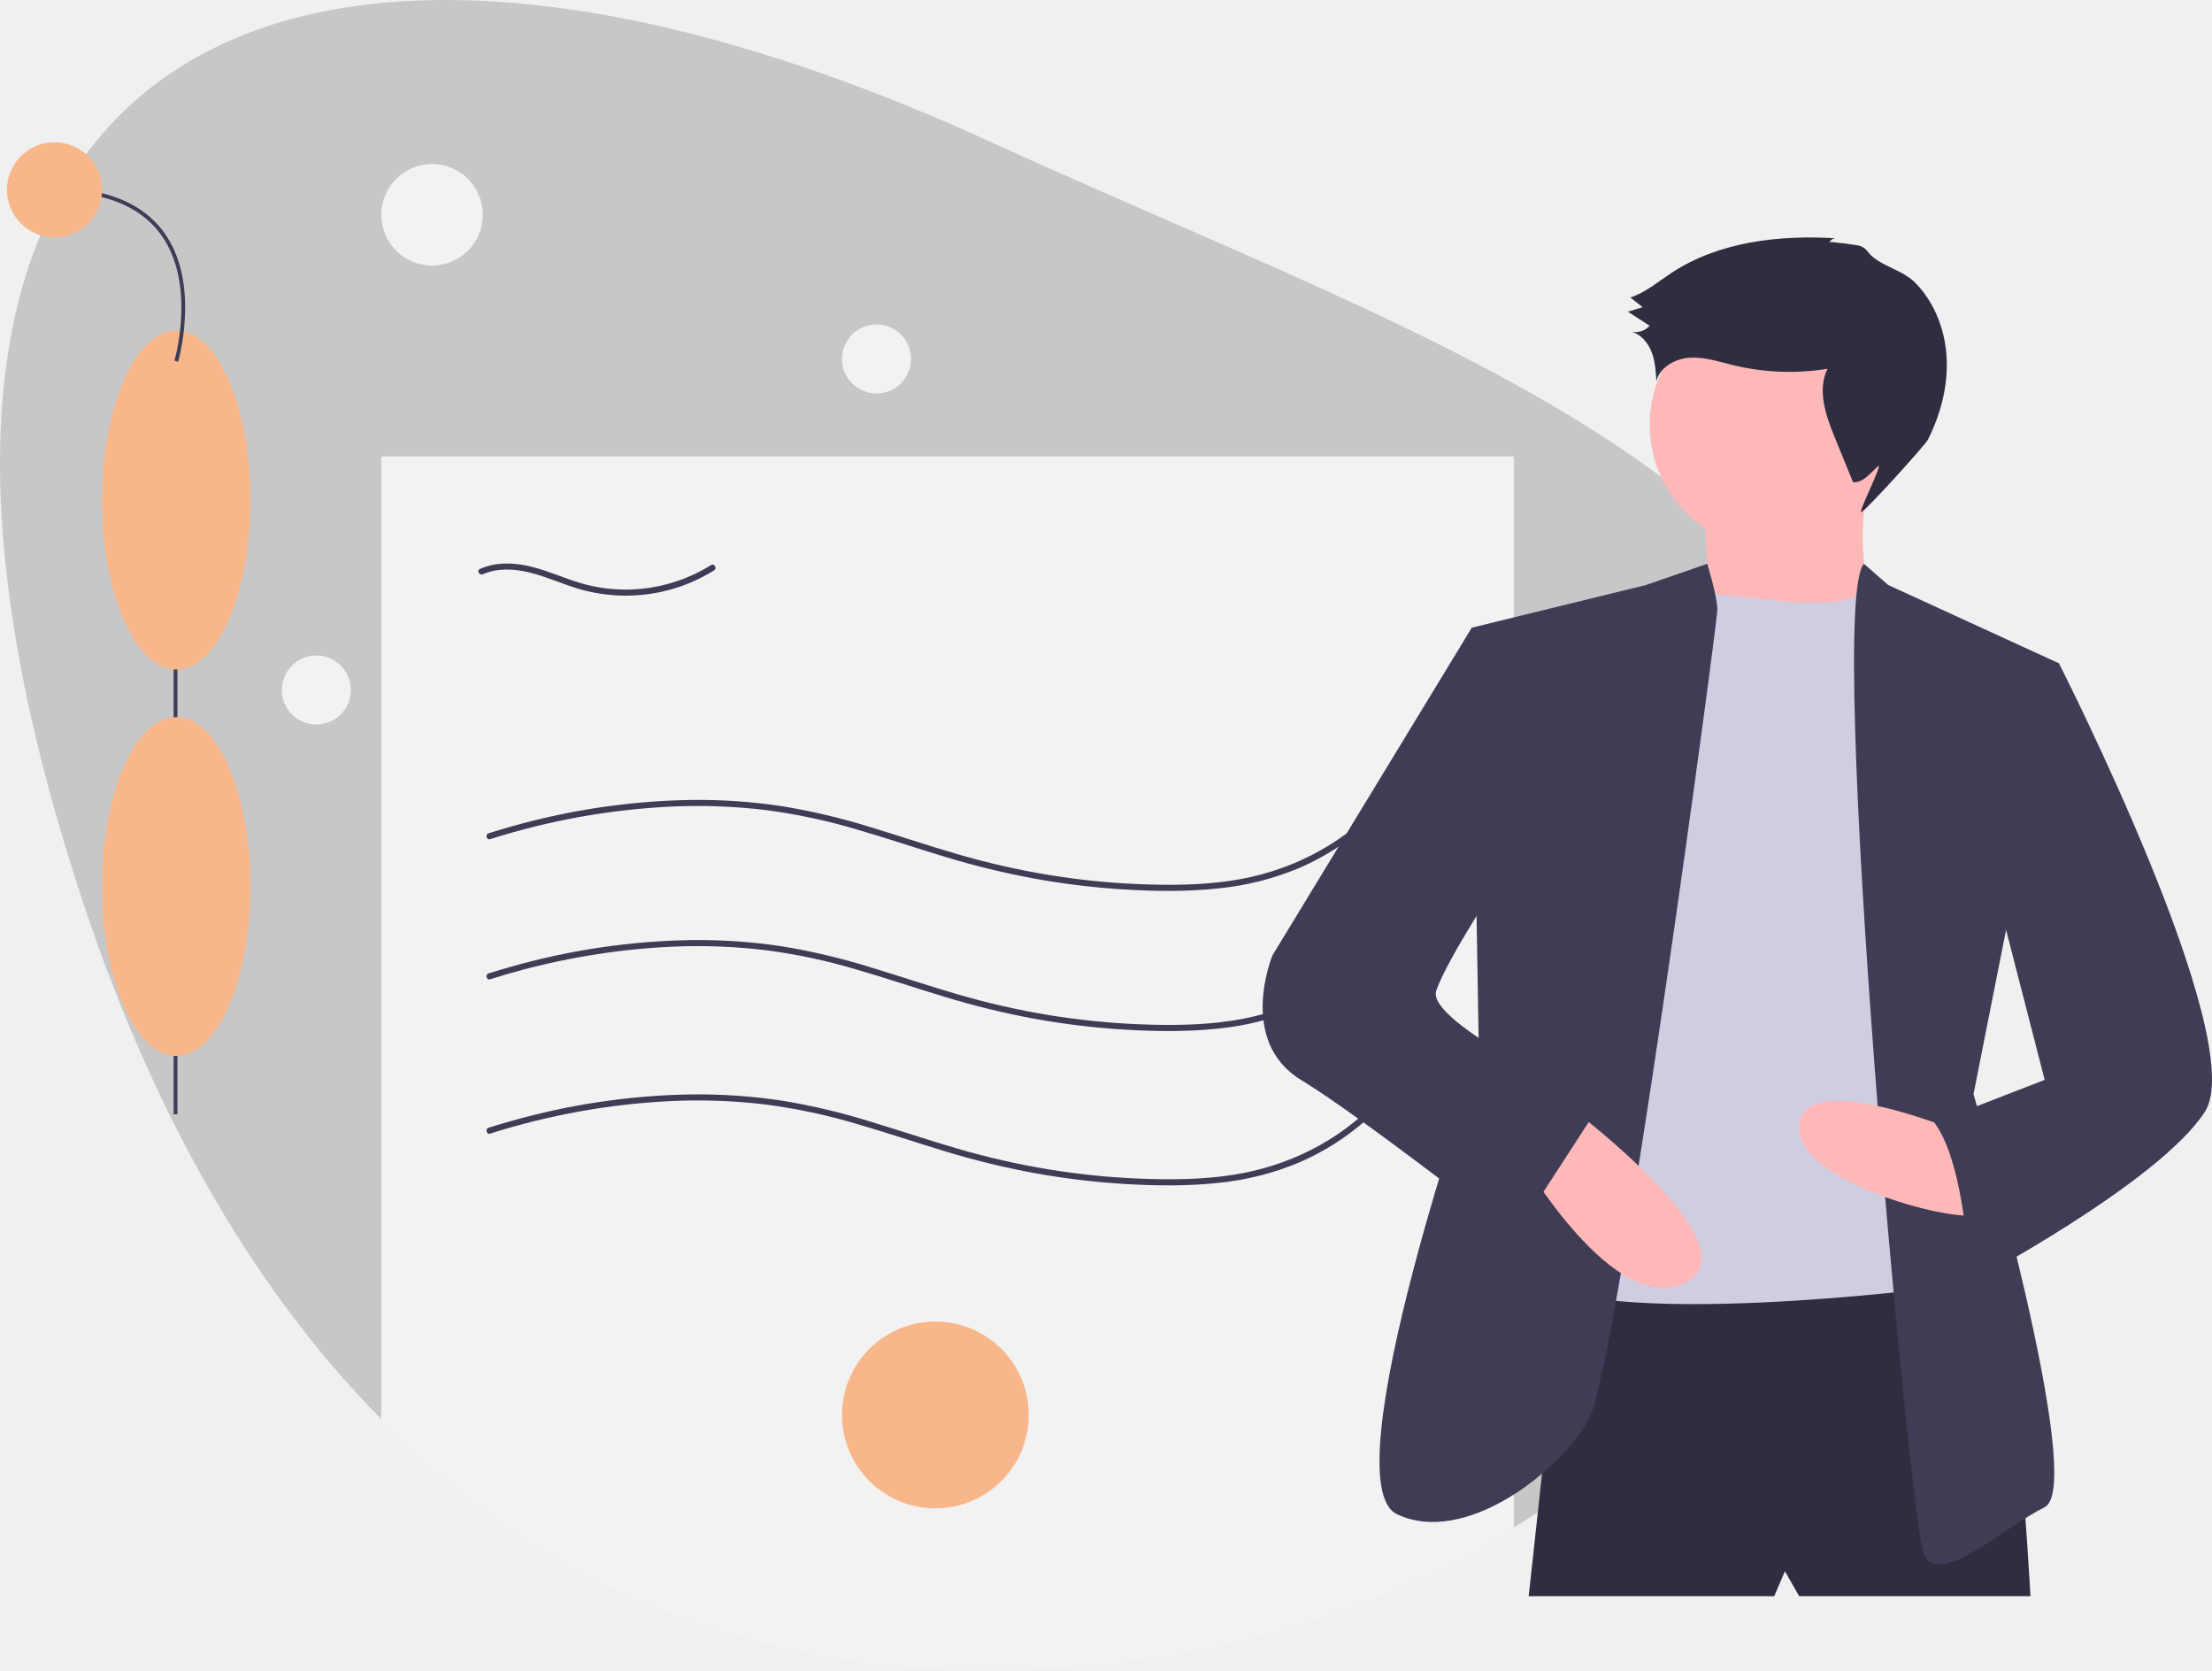
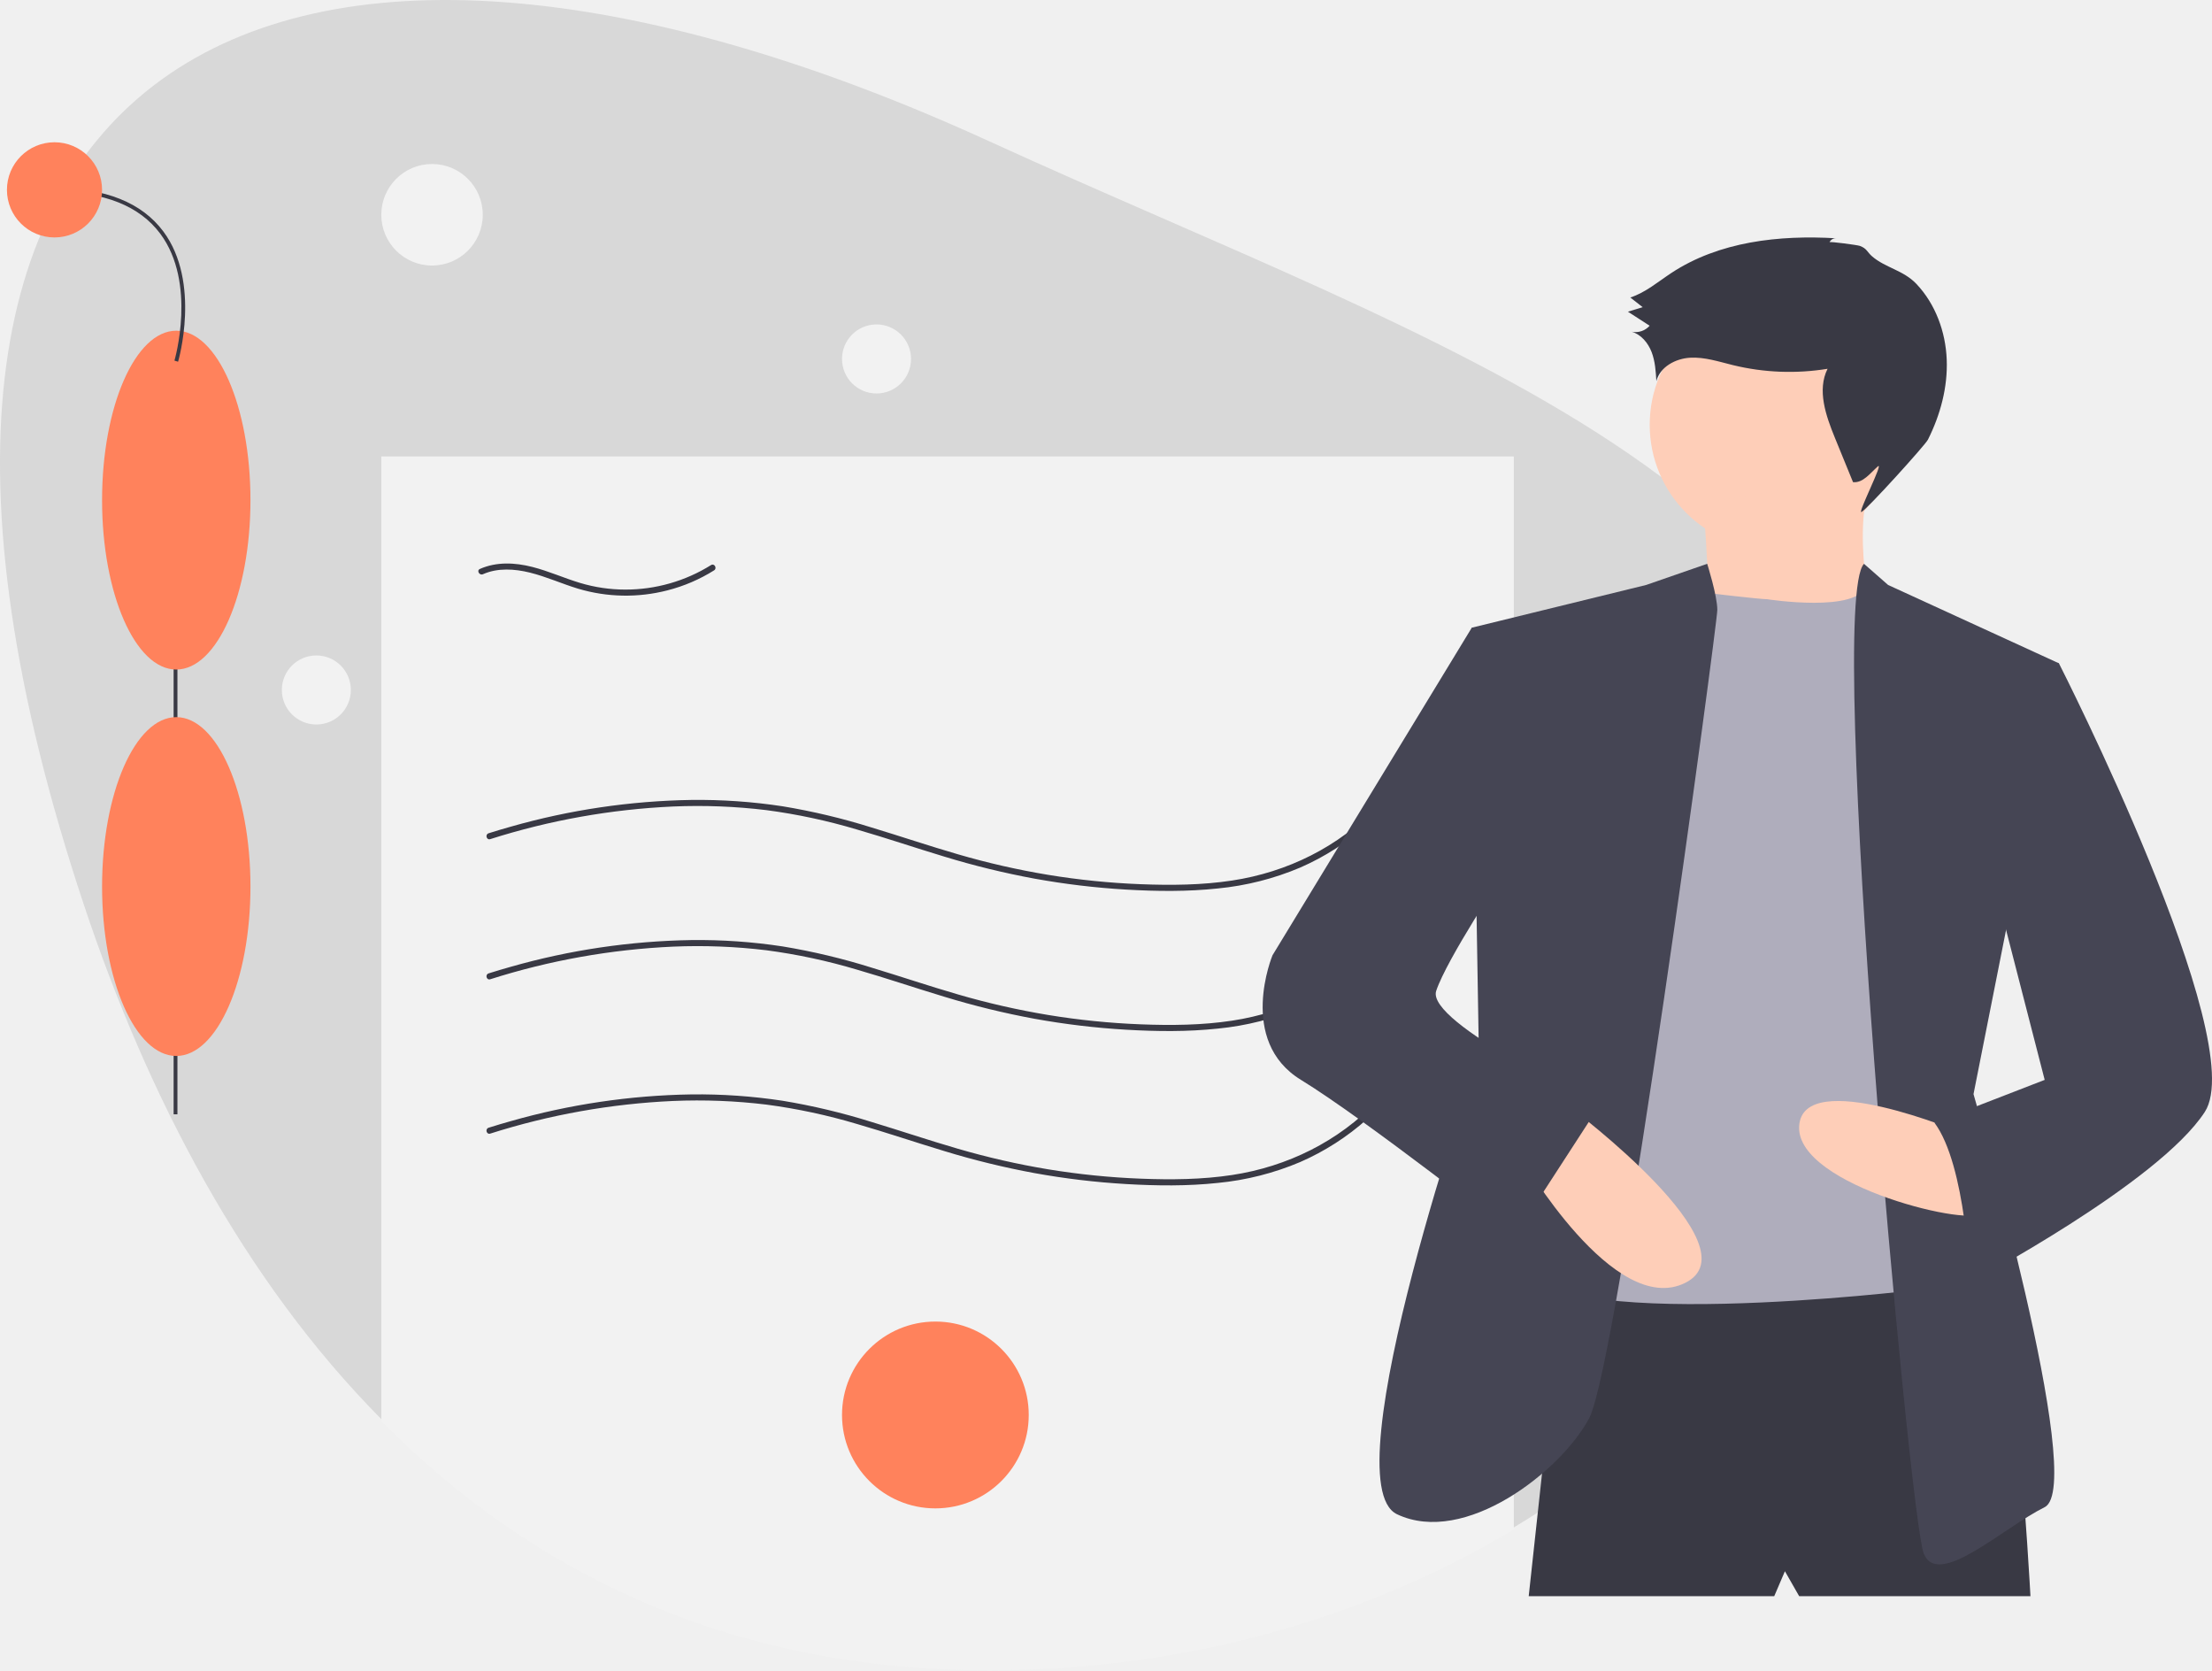
- <svg xmlns="http://www.w3.org/2000/svg" width="408" height="308" viewBox="0 0 408 308" fill="none">
-   <g clip-path="url(#clip0)">
-     <path d="M349.552 166.849C349.552 214.223 321.785 256.133 279.221 281.645C251.93 298.006 218.553 307.626 182.513 307.626C134.502 307.626 97.878 289.475 70.329 261.671C44.937 236.05 27.256 202.225 15.475 166.849C-37.119 8.903 50.739 -34.186 182.513 26.073C266.414 64.444 349.552 89.103 349.552 166.849Z" fill="#C7C7C7" />
-     <path d="M279.221 84.163V282.019C251.93 298.38 218.552 308 182.513 308C134.502 308 97.878 289.849 70.329 262.045V84.163H279.221Z" fill="#F2F2F2" />
-     <path d="M90.421 180.571C101.358 177.091 112.706 175.067 124.172 174.552C129.917 174.307 135.673 174.533 141.381 175.225C147.035 175.973 152.62 177.169 158.084 178.802C163.482 180.366 168.806 182.172 174.186 183.795C179.652 185.465 185.208 186.821 190.828 187.857C196.419 188.869 202.066 189.543 207.738 189.873C213.355 190.2 219.026 190.264 224.627 189.665C229.858 189.161 234.982 187.862 239.822 185.812C244.336 183.842 248.507 181.165 252.18 177.883C253.096 177.065 253.978 176.211 254.825 175.32C255.325 174.798 254.532 174.002 254.031 174.526C246.872 182.012 237.461 186.654 227.254 188.204C221.694 189.049 216.027 189.098 210.418 188.88C204.683 188.658 198.968 188.081 193.305 187.15C187.71 186.222 182.175 184.962 176.73 183.376C171.381 181.826 166.105 180.039 160.775 178.428C155.398 176.739 149.909 175.431 144.349 174.513C138.772 173.664 133.136 173.272 127.496 173.343C116.225 173.523 105.027 175.182 94.188 178.277C92.827 178.659 91.472 179.063 90.123 179.487C89.435 179.703 89.729 180.788 90.421 180.571H90.421Z" fill="#3F3D56" />
-     <path d="M90.421 209.03C101.358 205.55 112.706 203.526 124.172 203.011C129.917 202.766 135.673 202.992 141.381 203.684C147.035 204.432 152.62 205.628 158.084 207.261C163.482 208.825 168.806 210.631 174.186 212.254C179.652 213.924 185.208 215.28 190.828 216.316C196.419 217.328 202.066 218.002 207.738 218.332C213.355 218.659 219.026 218.723 224.627 218.124C229.858 217.62 234.982 216.321 239.822 214.271C244.336 212.301 248.507 209.624 252.18 206.342C253.096 205.524 253.978 204.67 254.825 203.779C255.325 203.257 254.532 202.461 254.031 202.985C246.872 210.471 237.461 215.113 227.254 216.663C221.694 217.508 216.027 217.557 210.418 217.339C204.683 217.117 198.968 216.54 193.305 215.609C187.71 214.681 182.175 213.421 176.73 211.835C171.381 210.285 166.105 208.498 160.775 206.887C155.398 205.198 149.909 203.89 144.349 202.972C138.772 202.123 133.136 201.731 127.496 201.802C116.225 201.982 105.027 203.641 94.188 206.736C92.827 207.118 91.472 207.522 90.123 207.946C89.435 208.162 89.729 209.247 90.421 209.03H90.421Z" fill="#3F3D56" />
-     <path d="M90.421 154.732C101.358 151.252 112.706 149.228 124.172 148.713C129.917 148.468 135.673 148.694 141.381 149.386C147.035 150.134 152.62 151.33 158.084 152.963C163.482 154.527 168.806 156.333 174.186 157.956C179.652 159.626 185.208 160.982 190.828 162.019C196.419 163.03 202.066 163.704 207.738 164.035C213.355 164.361 219.026 164.425 224.627 163.826C229.858 163.322 234.982 162.023 239.822 159.973C244.336 158.003 248.507 155.327 252.18 152.045C253.096 151.226 253.978 150.372 254.825 149.481C255.325 148.959 254.532 148.163 254.031 148.687C246.872 156.173 237.461 160.815 227.254 162.365C221.694 163.21 216.027 163.259 210.418 163.041C204.683 162.82 198.968 162.242 193.305 161.311C187.71 160.383 182.175 159.123 176.73 157.538C171.381 155.987 166.105 154.2 160.775 152.589C155.398 150.9 149.909 149.592 144.349 148.674C138.772 147.825 133.136 147.433 127.496 147.504C116.225 147.685 105.027 149.343 94.188 152.438C92.827 152.82 91.472 153.224 90.123 153.649C89.435 153.864 89.729 154.949 90.421 154.732H90.421Z" fill="#3F3D56" />
-     <path d="M89.083 105.88C91.8 104.676 94.913 104.886 97.733 105.584C100.774 106.337 103.637 107.646 106.63 108.551C111.988 110.148 117.679 110.256 123.094 108.863C126.142 108.086 129.051 106.839 131.716 105.167C132.326 104.783 131.763 103.81 131.149 104.197C126.399 107.164 120.907 108.73 115.307 108.715C112.498 108.71 109.704 108.299 107.013 107.493C104.042 106.602 101.201 105.308 98.191 104.541C95.002 103.728 91.582 103.551 88.516 104.91C87.857 105.202 88.428 106.17 89.083 105.88Z" fill="#3F3D56" />
-     <path d="M172.529 278.136C182.04 278.136 189.75 270.424 189.75 260.911C189.75 251.398 182.04 243.686 172.529 243.686C163.018 243.686 155.309 251.398 155.309 260.911C155.309 270.424 163.018 278.136 172.529 278.136Z" fill="#F8B78A" />
-     <path d="M79.689 48.964C84.857 48.964 89.047 44.772 89.047 39.602C89.047 34.432 84.857 30.24 79.689 30.24C74.52 30.24 70.33 34.432 70.33 39.602C70.33 44.772 74.52 48.964 79.689 48.964Z" fill="#F2F2F2" />
-     <path d="M161.673 72.555C165.187 72.555 168.037 69.705 168.037 66.189C168.037 62.673 165.187 59.823 161.673 59.823C158.158 59.823 155.309 62.673 155.309 66.189C155.309 69.705 158.158 72.555 161.673 72.555Z" fill="#F2F2F2" />
-     <path d="M58.35 133.593C61.865 133.593 64.714 130.743 64.714 127.227C64.714 123.711 61.865 120.861 58.35 120.861C54.835 120.861 51.986 123.711 51.986 127.227C51.986 130.743 54.835 133.593 58.35 133.593Z" fill="#F2F2F2" />
-     <path d="M32.727 79.935H32.025V205.472H32.727V79.935Z" fill="#3F3D56" />
-     <path d="M32.511 194.713C40.07 194.713 46.197 180.727 46.197 163.474C46.197 146.221 40.07 132.234 32.511 132.234C24.953 132.234 18.826 146.221 18.826 163.474C18.826 180.727 24.953 194.713 32.511 194.713Z" fill="#F8B78A" />
-     <path d="M32.511 123.459C40.07 123.459 46.197 109.473 46.197 92.22C46.197 74.967 40.07 60.98 32.511 60.98C24.953 60.98 18.826 74.967 18.826 92.22C18.826 109.473 24.953 123.459 32.511 123.459Z" fill="#F8B78A" />
-     <path d="M32.848 66.698L32.175 66.496C32.218 66.354 36.344 52.211 29.569 43.107C25.743 37.965 19.177 35.357 10.054 35.357V34.655C19.412 34.655 26.168 37.359 30.134 42.69C37.118 52.08 32.891 66.553 32.848 66.698Z" fill="#3F3D56" />
-     <path d="M10.053 43.782C14.898 43.782 18.826 39.853 18.826 35.007C18.826 30.16 14.898 26.231 10.053 26.231C5.208 26.231 1.281 30.16 1.281 35.007C1.281 39.853 5.208 43.782 10.053 43.782Z" fill="#F8B78A" />
-     <path d="M288.532 233.92L281.969 294.321H327.256L329.225 289.725L331.851 294.321H374.513C374.513 294.321 371.231 231.951 365.324 229.981C359.417 228.011 288.532 233.92 288.532 233.92Z" fill="#2F2E41" />
-     <path d="M327.257 101.301C339.944 101.301 350.229 91.013 350.229 78.322C350.229 65.632 339.944 55.344 327.257 55.344C314.57 55.344 304.285 65.632 304.285 78.322C304.285 91.013 314.57 101.301 327.257 101.301Z" fill="#FFB8B8" />
-     <path d="M314.13 92.766C314.13 92.766 316.099 113.775 314.13 115.088C312.161 116.401 345.634 115.745 345.634 115.745C345.634 115.745 341.04 96.705 345.634 87.514L314.13 92.766Z" fill="#FFB8B8" />
-     <path d="M325.944 110.492C325.944 110.492 342.833 113.123 344.234 107.868L352.854 119.683L353.511 237.859C353.511 237.859 283.282 246.394 280.656 232.607C278.031 218.819 307.567 109.835 307.567 109.835L315.002 109.354C315.002 109.354 324.631 110.492 325.944 110.492Z" fill="#D0CDE1" />
-     <path d="M314.89 103.962L303.628 107.865L271.467 115.744L272.78 194.528C272.78 194.528 245.214 273.311 257.684 279.22C270.155 285.129 287.876 271.342 293.127 261.494C298.378 251.646 316.755 115.087 316.755 112.461C316.755 109.835 314.89 103.962 314.89 103.962Z" fill="#3F3D56" />
-     <path d="M343.811 103.962L348.26 107.865L379.764 122.309L364.012 201.749C364.012 201.749 385.015 273.968 377.139 277.907C369.263 281.846 357.448 293.007 354.823 286.442C352.198 279.877 336.738 111.219 343.811 103.962Z" fill="#3F3D56" />
-     <path d="M362.043 208.971C362.043 208.971 332.507 196.497 331.851 207.658C331.195 218.819 365.325 226.698 365.325 223.415C365.325 220.132 362.043 208.971 362.043 208.971Z" fill="#FFB8B8" />
-     <path d="M289.845 204.376C289.845 204.376 323.975 229.981 310.848 236.546C297.721 243.111 280.656 213.567 280.656 213.567L289.845 204.376Z" fill="#FFB8B8" />
-     <path d="M337.455 44.662C337.563 44.433 337.737 44.242 337.954 44.113C338.171 43.984 338.422 43.923 338.675 43.938C328.158 43.309 317.08 44.535 308.281 50.332C305.817 51.956 303.516 53.941 300.711 54.856L302.988 56.642L300.267 57.472L304.271 60.06C303.867 60.52 303.348 60.865 302.768 61.059C302.187 61.254 301.566 61.291 300.966 61.168C302.706 61.676 303.987 63.225 304.638 64.918C305.289 66.61 305.406 68.454 305.515 70.264C306.188 67.652 309.037 66.115 311.729 65.958C314.421 65.802 317.046 66.691 319.665 67.329C325.37 68.716 331.296 68.944 337.091 68C335.123 71.95 336.783 76.662 338.453 80.746L341.788 88.903C343.64 89.089 344.949 87.247 346.344 86.015C347.615 84.892 342.553 94.769 343.337 94.407C344.355 93.936 355.1 82.07 355.603 81.068C357.899 76.494 359.276 71.393 359.069 66.279C358.862 61.165 356.991 56.049 353.467 52.339C351.075 49.819 347.765 49.378 345.327 47.285C344.367 46.461 344.363 45.817 343.044 45.336C342.606 45.177 337.528 44.501 337.455 44.662Z" fill="#2F2E41" />
-     <path d="M276.062 117.714L271.467 115.744L234.712 176.145C234.712 176.145 228.149 191.902 239.963 199.124C251.777 206.345 279.344 228.011 279.344 228.011L295.096 203.719C295.096 203.719 262.935 188.619 264.904 182.71C266.873 176.802 277.374 161.045 277.374 161.045L276.062 117.714Z" fill="#3F3D56" />
-     <path d="M371.232 120.996L379.764 122.309C379.764 122.309 415.207 191.902 406.674 205.032C398.142 218.163 363.355 236.546 363.355 236.546C363.355 236.546 362.699 214.88 356.792 207.002L377.139 199.123L365.981 155.792L371.232 120.996Z" fill="#3F3D56" />
+ <svg xmlns="http://www.w3.org/2000/svg" xmlns:xlink="http://www.w3.org/1999/xlink" version="1.1" id="Layer_1" x="0px" y="0px" width="408px" height="308px" viewBox="0 0 408 308" enable-background="new 0 0 408 308" xml:space="preserve">
+   <g>
+     <defs>
+       <rect id="SVGID_1_" width="408" height="308" />
+     </defs>
+     <clipPath id="SVGID_2_">
+       <use xlink:href="#SVGID_1_" overflow="visible" />
+     </clipPath>
+     <g clip-path="url(#SVGID_2_)">
+       <path fill="#D8D8D8" d="M349.552,166.849c0,47.374-27.767,89.284-70.331,114.796c-27.291,16.361-60.668,25.981-96.708,25.981    c-48.011,0-84.635-18.151-112.184-45.955c-25.393-25.621-43.074-59.446-54.855-94.822C-37.119,8.903,50.739-34.186,182.513,26.073    C266.414,64.444,349.552,89.103,349.552,166.849z" />
+       <path fill="#F2F2F2" d="M279.221,84.163v197.856C251.93,298.38,218.552,308,182.513,308c-48.011,0-84.635-18.151-112.184-45.955    V84.163H279.221z" />
+       <path fill="#393944" d="M90.421,180.571c10.937-3.48,22.285-5.504,33.751-6.019c5.745-0.245,11.501-0.019,17.209,0.673    c5.654,0.748,11.239,1.944,16.703,3.577c5.398,1.564,10.722,3.37,16.102,4.993c5.466,1.67,11.022,3.026,16.642,4.062    c5.591,1.012,11.238,1.686,16.91,2.016c5.617,0.327,11.288,0.391,16.889-0.208c5.231-0.504,10.355-1.803,15.195-3.853    c4.514-1.97,8.685-4.647,12.358-7.929c0.916-0.818,1.798-1.672,2.645-2.563c0.5-0.522-0.293-1.318-0.794-0.794    c-7.159,7.486-16.57,12.128-26.777,13.678c-5.56,0.845-11.227,0.894-16.836,0.676c-5.735-0.222-11.45-0.799-17.113-1.73    c-5.595-0.928-11.13-2.188-16.575-3.774c-5.349-1.55-10.625-3.337-15.955-4.948c-5.377-1.689-10.866-2.997-16.426-3.915    c-5.577-0.849-11.213-1.241-16.853-1.17c-11.271,0.18-22.469,1.839-33.308,4.934c-1.361,0.382-2.716,0.786-4.065,1.21    C89.435,179.703,89.729,180.788,90.421,180.571L90.421,180.571z" />
+       <path fill="#393944" d="M90.421,209.03c10.937-3.48,22.285-5.504,33.751-6.019c5.745-0.245,11.501-0.019,17.209,0.673    c5.654,0.748,11.239,1.944,16.703,3.577c5.398,1.564,10.722,3.37,16.102,4.993c5.466,1.67,11.022,3.026,16.642,4.062    c5.591,1.012,11.238,1.686,16.91,2.016c5.617,0.327,11.288,0.391,16.889-0.208c5.231-0.504,10.355-1.803,15.195-3.853    c4.514-1.97,8.685-4.647,12.358-7.929c0.916-0.818,1.798-1.672,2.645-2.563c0.5-0.522-0.293-1.318-0.794-0.794    c-7.159,7.486-16.57,12.128-26.777,13.678c-5.56,0.845-11.227,0.894-16.836,0.676c-5.735-0.222-11.45-0.799-17.113-1.73    c-5.595-0.928-11.13-2.188-16.575-3.774c-5.349-1.55-10.625-3.337-15.955-4.948c-5.377-1.689-10.866-2.997-16.426-3.915    c-5.577-0.849-11.213-1.241-16.853-1.17c-11.271,0.18-22.469,1.839-33.308,4.934c-1.361,0.382-2.716,0.786-4.065,1.21    C89.435,208.162,89.729,209.247,90.421,209.03L90.421,209.03z" />
+       <path fill="#393944" d="M90.421,154.732c10.937-3.48,22.285-5.504,33.751-6.019c5.745-0.245,11.501-0.019,17.209,0.673    c5.654,0.748,11.239,1.944,16.703,3.577c5.398,1.564,10.722,3.37,16.102,4.993c5.466,1.67,11.022,3.026,16.642,4.063    c5.591,1.011,11.238,1.685,16.91,2.016c5.617,0.326,11.288,0.39,16.889-0.209c5.231-0.504,10.355-1.803,15.195-3.853    c4.514-1.97,8.685-4.646,12.358-7.928c0.916-0.819,1.798-1.673,2.645-2.564c0.5-0.522-0.293-1.318-0.794-0.794    c-7.159,7.486-16.57,12.128-26.777,13.678c-5.56,0.845-11.227,0.894-16.836,0.676c-5.735-0.221-11.45-0.799-17.113-1.73    c-5.595-0.928-11.13-2.188-16.575-3.773c-5.349-1.551-10.625-3.338-15.955-4.949c-5.377-1.689-10.866-2.997-16.426-3.915    c-5.577-0.849-11.213-1.241-16.853-1.17c-11.271,0.181-22.469,1.839-33.308,4.934c-1.361,0.382-2.716,0.786-4.065,1.211    C89.435,153.864,89.729,154.949,90.421,154.732L90.421,154.732z" />
+       <path fill="#393944" d="M89.083,105.88c2.717-1.204,5.83-0.994,8.65-0.296c3.041,0.753,5.904,2.062,8.897,2.967    c5.358,1.597,11.049,1.705,16.464,0.312c3.048-0.777,5.957-2.024,8.622-3.696c0.61-0.384,0.047-1.357-0.567-0.97    c-4.75,2.967-10.242,4.533-15.842,4.518c-2.809-0.005-5.603-0.416-8.294-1.222c-2.971-0.891-5.812-2.185-8.822-2.952    c-3.189-0.813-6.609-0.99-9.675,0.369C87.857,105.202,88.428,106.17,89.083,105.88z" />
+       <path fill="#FF825C" d="M172.529,278.136c9.511,0,17.221-7.712,17.221-17.225c0-9.513-7.71-17.225-17.221-17.225    c-9.511,0-17.22,7.712-17.22,17.225C155.309,270.424,163.018,278.136,172.529,278.136z" />
+       <path fill="#F2F2F2" d="M79.688,48.964c5.169,0,9.359-4.191,9.359-9.362c0-5.17-4.19-9.362-9.359-9.362s-9.359,4.191-9.359,9.362    C70.33,44.772,74.52,48.964,79.688,48.964z" />
+       <path fill="#F2F2F2" d="M161.673,72.555c3.514,0,6.364-2.85,6.364-6.366c0-3.516-2.85-6.366-6.364-6.366    c-3.515,0-6.364,2.85-6.364,6.366C155.309,69.705,158.158,72.555,161.673,72.555z" />
+       <path fill="#F2F2F2" d="M58.35,133.593c3.515,0,6.364-2.85,6.364-6.366s-2.849-6.366-6.364-6.366s-6.364,2.85-6.364,6.366    S54.835,133.593,58.35,133.593z" />
+       <path fill="#393944" d="M32.727,79.935h-0.702v125.537h0.702V79.935z" />
+       <path fill="#FF825C" d="M32.512,194.713c7.558,0,13.685-13.986,13.685-31.239s-6.127-31.24-13.685-31.24    c-7.558,0-13.685,13.987-13.685,31.24S24.953,194.713,32.512,194.713z" />
+       <path fill="#FF825C" d="M32.512,123.459c7.558,0,13.685-13.986,13.685-31.239c0-17.253-6.127-31.24-13.685-31.24    c-7.558,0-13.685,13.986-13.685,31.24C18.826,109.473,24.953,123.459,32.512,123.459z" />
+       <path fill="#393944" d="M32.848,66.698l-0.672-0.202c0.042-0.142,4.168-14.285-2.606-23.389    c-3.826-5.142-10.392-7.749-19.515-7.749v-0.702c9.359,0,16.115,2.703,20.08,8.035C37.118,52.08,32.891,66.553,32.848,66.698z" />
+       <path fill="#FF825C" d="M10.053,43.782c4.845,0,8.773-3.929,8.773-8.775s-3.928-8.775-8.773-8.775s-8.773,3.929-8.773,8.775    S5.208,43.782,10.053,43.782z" />
+       <path fill="#393944" d="M288.532,233.92l-6.563,60.401h45.287l1.969-4.596l2.626,4.596h42.662c0,0-3.282-62.37-9.189-64.34    C359.417,228.011,288.532,233.92,288.532,233.92z" />
+       <path fill="#FECEB8" d="M327.257,101.301c12.687,0,22.972-10.288,22.972-22.979c0-12.691-10.285-22.979-22.972-22.979    c-12.687,0-22.972,10.288-22.972,22.979C304.285,91.013,314.57,101.301,327.257,101.301z" />
+       <path fill="#FECEB8" d="M314.13,92.766c0,0,1.969,21.009,0,22.322c-1.969,1.313,31.504,0.657,31.504,0.657s-4.594-19.04,0-28.231    L314.13,92.766z" />
+       <path fill="#AFADBC" d="M325.944,110.492c0,0,16.889,2.631,18.29-2.624l8.62,11.815l0.657,118.176c0,0-70.229,8.535-72.855-5.252    c-2.625-13.788,26.911-122.772,26.911-122.772l7.435-0.481C315.002,109.354,324.631,110.492,325.944,110.492z" />
+       <path fill="#454554" d="M314.89,103.962l-11.262,3.903l-32.161,7.879l1.313,78.784c0,0-27.566,78.783-15.096,84.692    c12.471,5.909,30.192-7.878,35.443-17.726c5.251-9.848,23.628-146.407,23.628-149.033S314.89,103.962,314.89,103.962z" />
+       <path fill="#454554" d="M343.811,103.962l4.449,3.903l31.504,14.444l-15.752,79.44c0,0,21.003,72.219,13.127,76.158    c-7.876,3.939-19.691,15.1-22.316,8.535C352.198,279.877,336.738,111.219,343.811,103.962z" />
+       <path fill="#FECEB8" d="M362.043,208.971c0,0-29.536-12.474-30.192-1.313c-0.656,11.161,33.474,19.04,33.474,15.757    C365.325,220.132,362.043,208.971,362.043,208.971z" />
+       <path fill="#FECEB8" d="M289.845,204.376c0,0,34.13,25.605,21.003,32.17c-13.127,6.565-30.192-22.979-30.192-22.979    L289.845,204.376z" />
+       <path fill="#393944" d="M337.455,44.662c0.108-0.228,0.282-0.419,0.499-0.548c0.217-0.129,0.468-0.19,0.721-0.175    c-10.517-0.629-21.595,0.597-30.394,6.394c-2.464,1.624-4.765,3.609-7.57,4.524l2.277,1.786l-2.721,0.83l4.004,2.589    c-0.404,0.46-0.923,0.804-1.503,0.999c-0.581,0.194-1.202,0.232-1.802,0.109c1.74,0.509,3.021,2.057,3.672,3.75    c0.651,1.692,0.768,3.536,0.877,5.346c0.673-2.612,3.522-4.149,6.214-4.305c2.692-0.156,5.317,0.732,7.936,1.371    c5.705,1.387,11.631,1.615,17.426,0.671c-1.968,3.95-0.308,8.662,1.362,12.747l3.335,8.156c1.852,0.186,3.161-1.656,4.556-2.888    c1.271-1.123-3.791,8.754-3.007,8.392c1.018-0.47,11.763-12.336,12.266-13.339c2.296-4.574,3.673-9.675,3.466-14.789    c-0.207-5.114-2.078-10.23-5.602-13.94c-2.392-2.519-5.702-2.96-8.14-5.054c-0.96-0.824-0.964-1.468-2.283-1.948    C342.606,45.177,337.528,44.501,337.455,44.662z" />
+       <path fill="#454554" d="M276.062,117.714l-4.595-1.97l-36.755,60.401c0,0-6.563,15.757,5.251,22.979    c11.814,7.221,39.381,28.887,39.381,28.887l15.752-24.292c0,0-32.161-15.1-30.192-21.009c1.969-5.908,12.47-21.665,12.47-21.665    L276.062,117.714z" />
+       <path fill="#454554" d="M371.232,120.996l8.532,1.313c0,0,35.443,69.593,26.91,82.723c-8.532,13.131-43.319,31.514-43.319,31.514    s-0.656-21.666-6.563-29.544l20.347-7.879l-11.158-43.331L371.232,120.996z" />
+     </g>
  </g>
-   <defs>
-     <clipPath id="clip0">
-       <rect width="408" height="308" fill="white" />
-     </clipPath>
-   </defs>
</svg>
